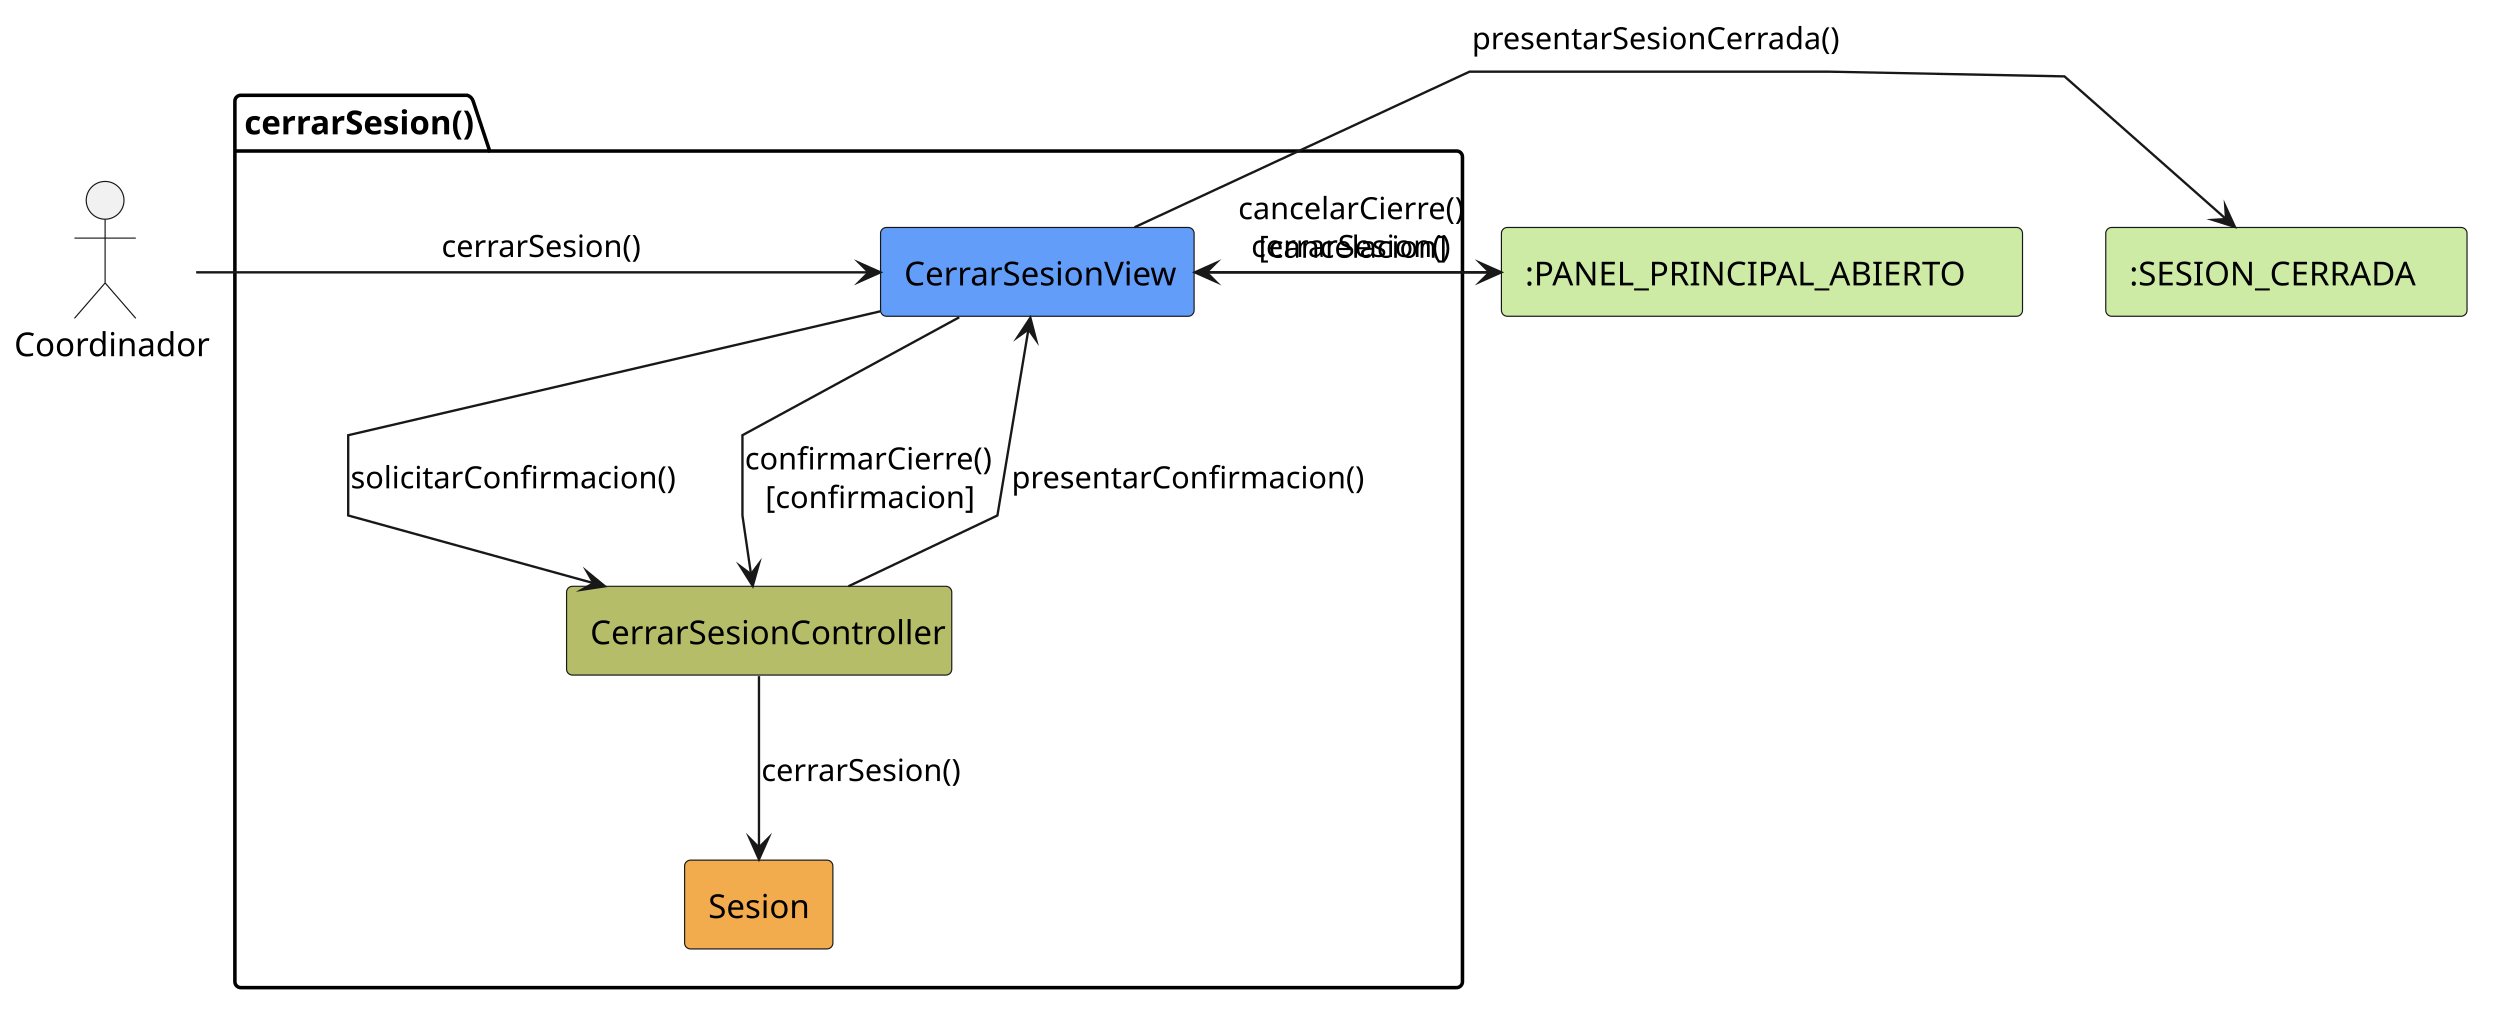
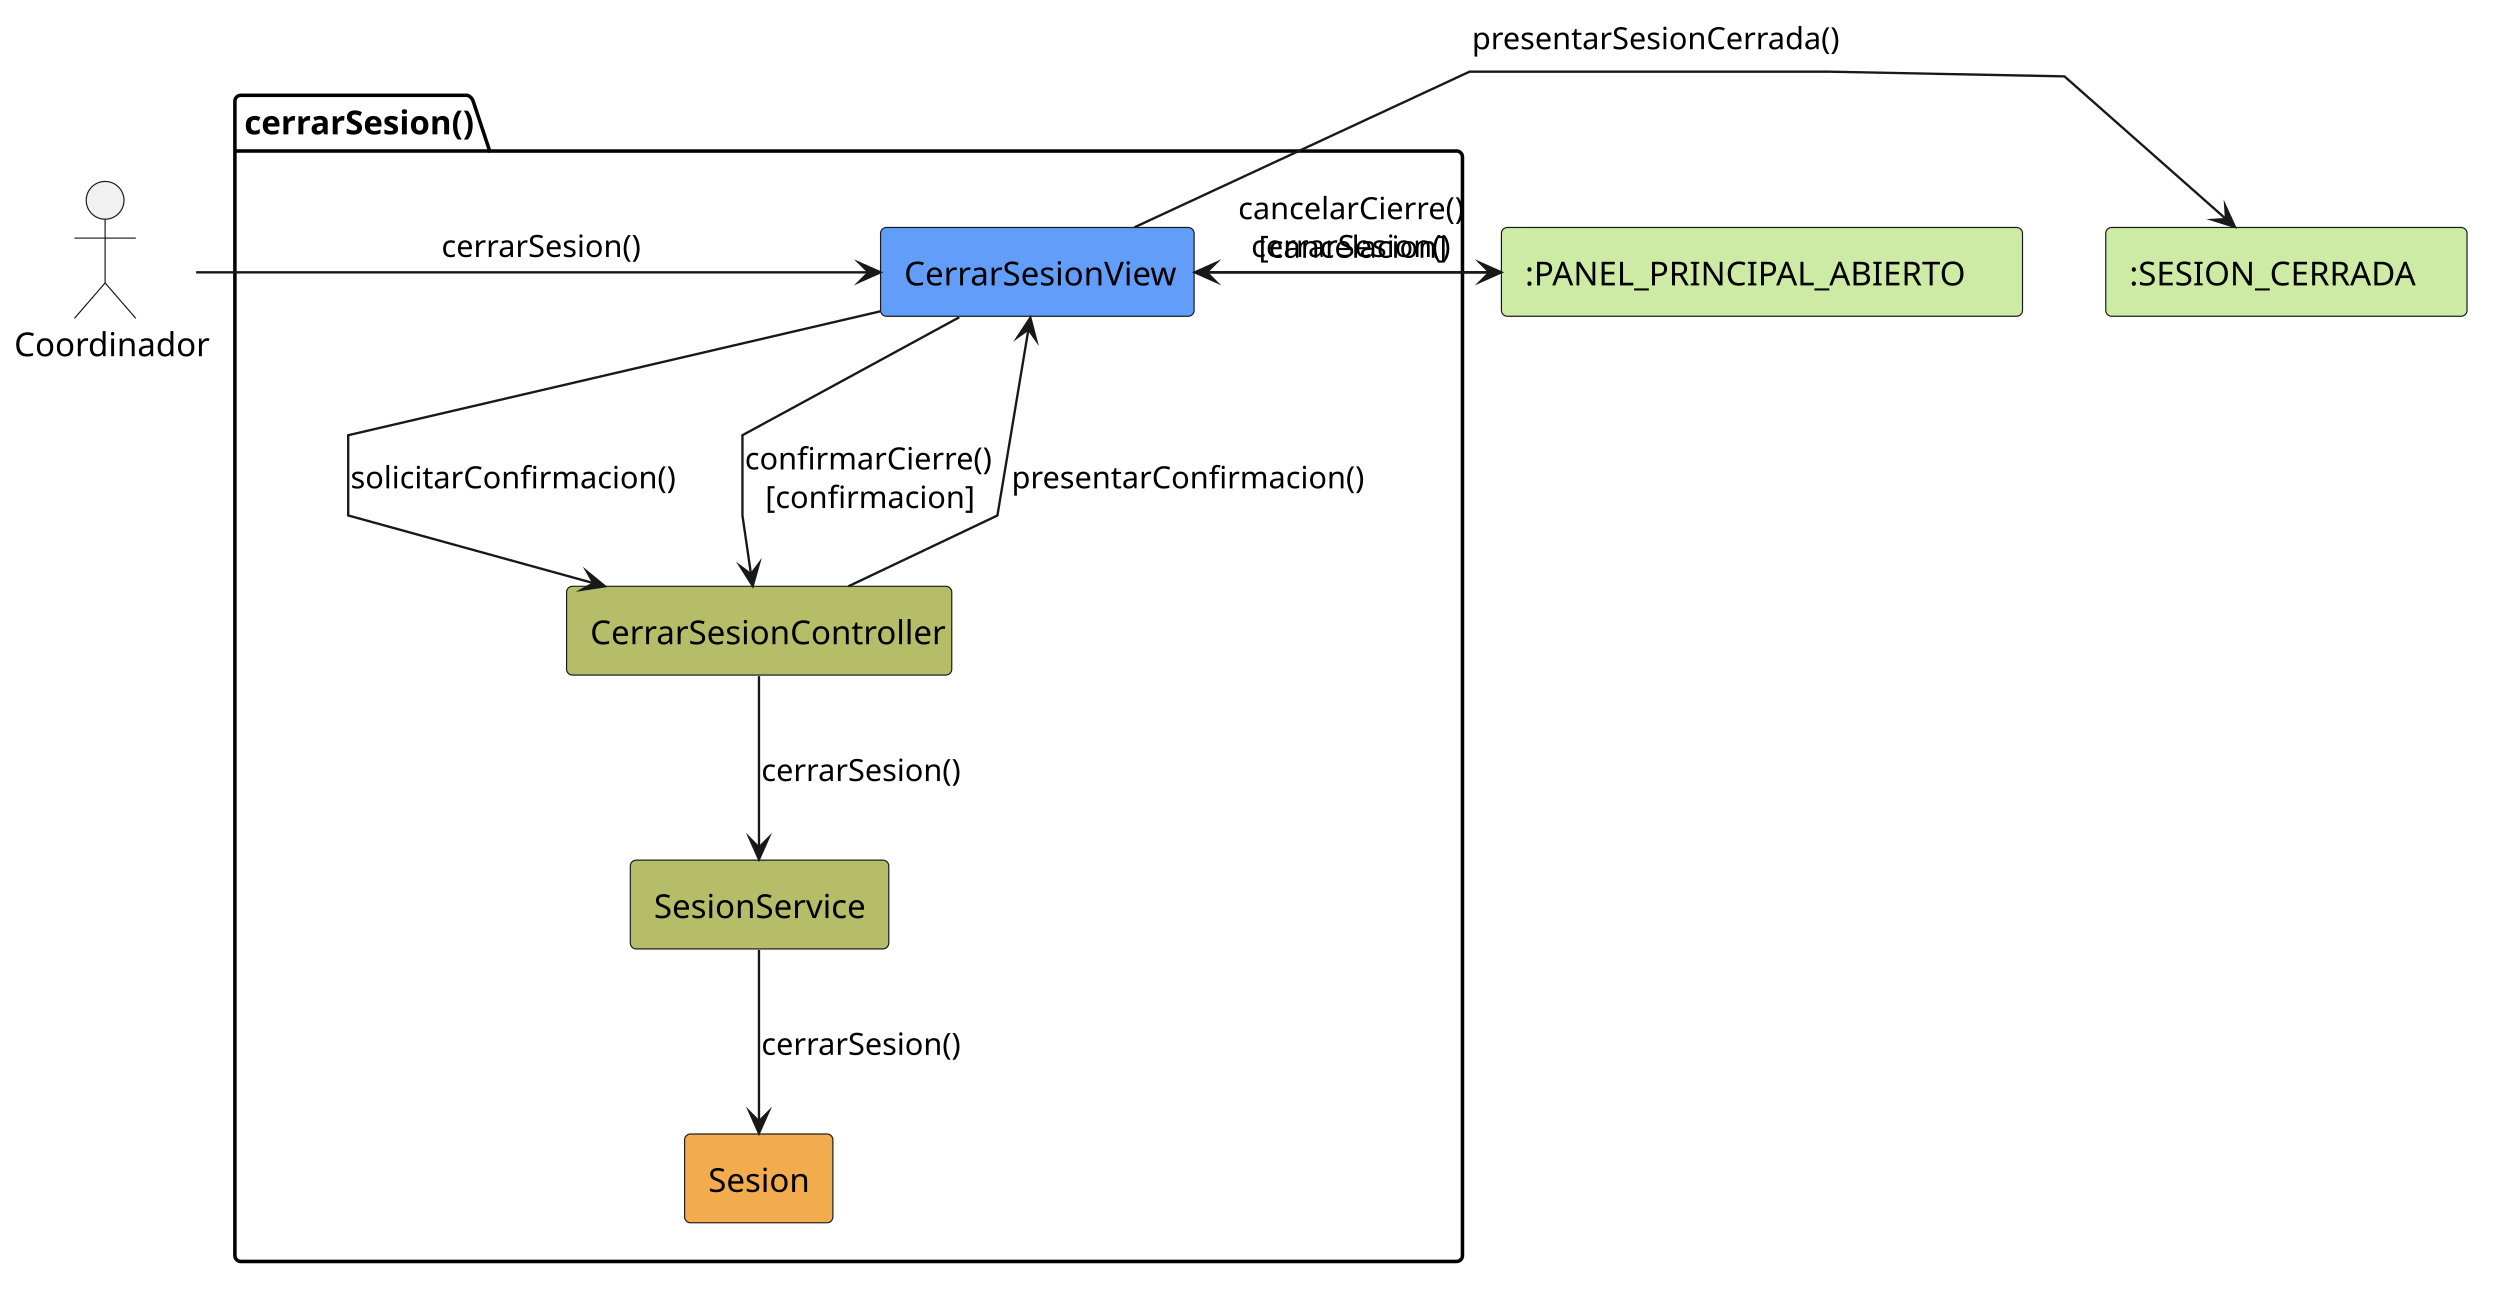
- <svg xmlns="http://www.w3.org/2000/svg" contentStyleType="text/css" data-diagram-type="DESCRIPTION" height="433px" preserveAspectRatio="none" style="width:1059px;height:433px;background:#FFFFFF;" version="1.1" viewBox="0 0 1059 433" width="1059px" zoomAndPan="magnify">
+ <svg xmlns="http://www.w3.org/2000/svg" contentStyleType="text/css" data-diagram-type="DESCRIPTION" height="549px" preserveAspectRatio="none" style="width:1059px;height:549px;background:#FFFFFF;" version="1.1" viewBox="0 0 1059 549" width="1059px" zoomAndPan="magnify">
  <defs />
  <g>
    <g class="cluster" data-qualified-name="cerrarSesion" data-source-line="5" id="ent0002">
-       <path d="M102,40.356 L197.931,40.356 A3.75,3.75 0 0 1 200.431,42.856 L207.431,63.966 L617,63.966 A2.5,2.5 0 0 1 619.5,66.466 L619.5,415.856 A2.5,2.5 0 0 1 617,418.356 L102,418.356 A2.5,2.5 0 0 1 99.5,415.856 L99.5,42.856 A2.5,2.5 0 0 1 102,40.356" fill="none" style="stroke:#000000;stroke-width:1.5;" />
+       <path d="M102,40.356 L197.931,40.356 A3.75,3.75 0 0 1 200.431,42.856 L207.431,63.966 L617,63.966 A2.5,2.5 0 0 1 619.5,66.466 L619.5,531.856 A2.5,2.5 0 0 1 617,534.356 L102,534.356 A2.5,2.5 0 0 1 99.5,531.856 L99.5,42.856 A2.5,2.5 0 0 1 102,40.356" fill="none" style="stroke:#000000;stroke-width:1.5;" />
      <line style="stroke:#000000;stroke-width:1.5;" x1="99.5" x2="207.431" y1="63.966" y2="63.966" />
      <text fill="#000000" font-family="sans-serif" font-size="14" font-weight="700" lengthAdjust="spacing" textLength="94.931" x="103.5" y="56.89">cerrarSesion()</text>
    </g>
    <g class="entity" data-qualified-name="cerrarSesion.CerrarSesionView" data-source-line="6" id="ent0003">
      <rect fill="#629EF9" height="37.609" rx="2.5" ry="2.5" style="stroke:#181818;stroke-width:0.5;" width="132.82" x="373" y="96.356" />
      <text fill="#000000" font-family="sans-serif" font-size="14" lengthAdjust="spacing" textLength="112.82" x="383" y="120.89">CerrarSesionView</text>
    </g>
    <g class="entity" data-qualified-name="cerrarSesion.CerrarSesionController" data-source-line="7" id="ent0004">
      <rect fill="#B5BD68" height="37.609" rx="2.5" ry="2.5" style="stroke:#181818;stroke-width:0.5;" width="163.165" x="240" y="248.356" />
      <text fill="#000000" font-family="sans-serif" font-size="14" lengthAdjust="spacing" textLength="143.165" x="250" y="272.89">CerrarSesionController</text>
    </g>
-     <g class="entity" data-qualified-name="cerrarSesion.Sesion" data-source-line="8" id="ent0005">
-       <rect fill="#F2AC4E" height="37.609" rx="2.5" ry="2.5" style="stroke:#181818;stroke-width:0.5;" width="62.807" x="290" y="364.356" />
-       <text fill="#000000" font-family="sans-serif" font-size="14" lengthAdjust="spacing" textLength="42.807" x="300" y="388.89">Sesion</text>
+     <g class="entity" data-qualified-name="cerrarSesion.SesionService" data-source-line="8" id="ent0005">
+       <rect fill="#B5BD68" height="37.609" rx="2.5" ry="2.5" style="stroke:#181818;stroke-width:0.5;" width="109.489" x="267" y="364.356" />
+       <text fill="#000000" font-family="sans-serif" font-size="14" lengthAdjust="spacing" textLength="89.489" x="277" y="388.89">SesionService</text>
+     </g>
+     <g class="entity" data-qualified-name="cerrarSesion.Sesion" data-source-line="9" id="ent0006">
+       <rect fill="#F2AC4E" height="37.609" rx="2.5" ry="2.5" style="stroke:#181818;stroke-width:0.5;" width="62.807" x="290" y="480.356" />
+       <text fill="#000000" font-family="sans-serif" font-size="14" lengthAdjust="spacing" textLength="42.807" x="300" y="504.89">Sesion</text>
    </g>
    <g class="entity" data-qualified-name="Coordinador" data-source-line="3" id="ent0001">
      <ellipse cx="44.524" cy="84.856" fill="#F1F1F1" rx="8" ry="8" style="stroke:#181818;stroke-width:0.5;" />
      <path d="M44.524,92.856 L44.524,119.856 M31.524,100.856 L57.524,100.856 M44.524,119.856 L31.524,134.856 M44.524,119.856 L57.524,134.856" fill="none" style="stroke:#181818;stroke-width:0.5;" />
      <text fill="#000000" font-family="sans-serif" font-size="14" lengthAdjust="spacing" textLength="77.048" x="6" y="150.89">Coordinador</text>
    </g>
-     <g class="entity" data-qualified-name="PanelPrincipalAbierto" data-source-line="11" id="ent0006">
+     <g class="entity" data-qualified-name="PanelPrincipalAbierto" data-source-line="12" id="ent0007">
      <rect fill="#CDEBA5" height="37.609" rx="2.5" ry="2.5" style="stroke:#181818;stroke-width:0.5;" width="220.737" x="636" y="96.356" />
      <text fill="#000000" font-family="sans-serif" font-size="14" lengthAdjust="spacing" textLength="200.737" x="646" y="120.89">:PANEL_PRINCIPAL_ABIERTO</text>
    </g>
-     <g class="entity" data-qualified-name="SesionCerrada" data-source-line="12" id="ent0007">
+     <g class="entity" data-qualified-name="SesionCerrada" data-source-line="13" id="ent0008">
      <rect fill="#CDEBA5" height="37.609" rx="2.5" ry="2.5" style="stroke:#181818;stroke-width:0.5;" width="153.034" x="892" y="96.356" />
      <text fill="#000000" font-family="sans-serif" font-size="14" lengthAdjust="spacing" textLength="133.034" x="902" y="120.89">:SESION_CERRADA</text>
    </g>
-     <g class="link" data-entity-1="ent0001" data-entity-2="ent0003" data-link-type="dependency" data-source-line="14" id="lnk8">
+     <g class="link" data-entity-1="ent0001" data-entity-2="ent0003" data-link-type="dependency" data-source-line="15" id="lnk9">
      <path d="M83.09,115.356 C150.36,115.356 284.81,115.356 367.94,115.356" fill="none" id="Coordinador-to-CerrarSesionView" style="stroke:#181818;stroke-width:1;" />
      <polygon fill="#181818" points="372.94,115.356,363.94,111.356,367.94,115.356,363.94,119.356,372.94,115.356" style="stroke:#181818;stroke-width:1;stroke-linejoin:miter;stroke-miterlimit:10;" />
      <text fill="#000000" font-family="sans-serif" font-size="13" lengthAdjust="spacing" textLength="82.355" x="187" y="108.852">cerrarSesion()</text>
    </g>
-     <g class="link" data-entity-1="ent0006" data-entity-2="ent0003" data-link-type="dependency" data-source-line="16" id="lnk9">
+     <g class="link" data-entity-1="ent0007" data-entity-2="ent0003" data-link-type="dependency" data-source-line="17" id="lnk10">
      <path d="M635.95,115.356 C592.49,115.356 549.03,115.356 511.11,115.356" fill="none" id="PanelPrincipalAbierto-to-CerrarSesionView" style="stroke:#181818;stroke-width:1;" />
      <polygon fill="#181818" points="506.11,115.356,515.11,119.356,511.11,115.356,515.11,111.356,506.11,115.356" style="stroke:#181818;stroke-width:1;stroke-linejoin:miter;stroke-miterlimit:10;" />
      <text fill="#000000" font-family="sans-serif" font-size="13" lengthAdjust="spacing" textLength="82.355" x="530" y="108.852">cerrarSesion()</text>
    </g>
-     <g class="link" data-entity-1="ent0003" data-entity-2="ent0006" data-link-type="dependency" data-source-line="22" id="lnk12">
+     <g class="link" data-entity-1="ent0003" data-entity-2="ent0007" data-link-type="dependency" data-source-line="23" id="lnk14">
      <path d="M506.11,115.356 C544.03,115.356 587.49,115.356 630.95,115.356" fill="none" id="CerrarSesionView-to-PanelPrincipalAbierto" style="stroke:#181818;stroke-width:1;" />
      <polygon fill="#181818" points="635.95,115.356,626.95,111.356,630.95,115.356,626.95,119.356,635.95,115.356" style="stroke:#181818;stroke-width:1;stroke-linejoin:miter;stroke-miterlimit:10;" />
      <text fill="#000000" font-family="sans-serif" font-size="13" lengthAdjust="spacing" textLength="93.19" x="524.5" y="92.852">cancelarCierre()</text>
      <text fill="#000000" font-family="sans-serif" font-size="13" lengthAdjust="spacing" textLength="75.88" x="533.155" y="109.203">[cancelacion]</text>
    </g>
-     <g class="link" data-entity-1="ent0003" data-entity-2="ent0004" data-link-type="dependency" data-source-line="18" id="lnk10">
+     <g class="link" data-entity-1="ent0003" data-entity-2="ent0004" data-link-type="dependency" data-source-line="19" id="lnk11">
      <path d="M372.88,131.876 C286.69,151.936 147.5,184.356 147.5,184.356 C147.5,184.356 147.5,218.356 147.5,218.356 C147.5,218.356 202.02,233.397 251.39,247.017" fill="none" id="CerrarSesionView-to-CerrarSesionController" style="stroke:#181818;stroke-width:1;" />
      <polygon fill="#181818" points="256.21,248.346,248.598,242.097,251.39,247.017,246.47,249.809,256.21,248.346" style="stroke:#181818;stroke-width:1;stroke-linejoin:miter;stroke-miterlimit:10;" />
      <text fill="#000000" font-family="sans-serif" font-size="13" lengthAdjust="spacing" textLength="129.308" x="148.5" y="206.852">solicitarConfirmacion()</text>
    </g>
-     <g class="link" data-entity-1="ent0004" data-entity-2="ent0003" data-link-type="dependency" data-source-line="20" id="lnk11">
+     <g class="link" data-entity-1="ent0004" data-entity-2="ent0003" data-link-type="dependency" data-source-line="21" id="lnk13">
      <path d="M359.4,248.346 C388.06,234.726 422.5,218.356 422.5,218.356 C422.5,218.356 430.748,168.858 435.638,139.528" fill="none" id="CerrarSesionController-to-CerrarSesionView" style="stroke:#181818;stroke-width:1;" />
      <polygon fill="#181818" points="436.46,134.596,431.034,142.816,435.638,139.528,438.925,144.132,436.46,134.596" style="stroke:#181818;stroke-width:1;stroke-linejoin:miter;stroke-miterlimit:10;" />
      <text fill="#000000" font-family="sans-serif" font-size="13" lengthAdjust="spacing" textLength="140.163" x="428.5" y="206.852">presentarConfirmacion()</text>
    </g>
-     <g class="link" data-entity-1="ent0003" data-entity-2="ent0004" data-link-type="dependency" data-source-line="24" id="lnk13">
+     <g class="link" data-entity-1="ent0003" data-entity-2="ent0004" data-link-type="dependency" data-source-line="25" id="lnk15">
      <path d="M406.33,134.396 C369.3,154.546 314.5,184.356 314.5,184.356 C314.5,184.356 314.5,218.356 314.5,218.356 C314.5,218.356 316.149,229.669 318.129,243.259" fill="none" id="CerrarSesionView-to-CerrarSesionController-1" style="stroke:#181818;stroke-width:1;" />
      <polygon fill="#181818" points="318.85,248.206,321.511,238.724,318.129,243.259,313.594,239.877,318.85,248.206" style="stroke:#181818;stroke-width:1;stroke-linejoin:miter;stroke-miterlimit:10;" />
      <text fill="#000000" font-family="sans-serif" font-size="13" lengthAdjust="spacing" textLength="98.23" x="315.5" y="198.852">confirmarCierre()</text>
      <text fill="#000000" font-family="sans-serif" font-size="13" lengthAdjust="spacing" textLength="80.92" x="324.155" y="215.203">[confirmacion]</text>
    </g>
-     <g class="link" data-entity-1="ent0004" data-entity-2="ent0005" data-link-type="dependency" data-source-line="26" id="lnk14">
-       <path d="M321.5,286.416 C321.5,307.636 321.5,337.656 321.5,358.996" fill="none" id="CerrarSesionController-to-Sesion" style="stroke:#181818;stroke-width:1;" />
+     <g class="link" data-entity-1="ent0004" data-entity-2="ent0005" data-link-type="dependency" data-source-line="20" id="lnk12">
+       <path d="M321.5,286.416 C321.5,307.636 321.5,337.656 321.5,358.996" fill="none" id="CerrarSesionController-to-SesionService" style="stroke:#181818;stroke-width:1;" />
      <polygon fill="#181818" points="321.5,363.996,325.5,354.996,321.5,358.996,317.5,354.996,321.5,363.996" style="stroke:#181818;stroke-width:1;stroke-linejoin:miter;stroke-miterlimit:10;" />
      <text fill="#000000" font-family="sans-serif" font-size="13" lengthAdjust="spacing" textLength="82.355" x="322.5" y="330.852">cerrarSesion()</text>
    </g>
-     <g class="link" data-entity-1="ent0003" data-entity-2="ent0007" data-link-type="dependency" data-source-line="28" id="lnk15">
+     <g class="link" data-entity-1="ent0005" data-entity-2="ent0006" data-link-type="dependency" data-source-line="27" id="lnk16">
+       <path d="M321.5,402.416 C321.5,423.636 321.5,453.656 321.5,474.996" fill="none" id="SesionService-to-Sesion" style="stroke:#181818;stroke-width:1;" />
+       <polygon fill="#181818" points="321.5,479.996,325.5,470.996,321.5,474.996,317.5,470.996,321.5,479.996" style="stroke:#181818;stroke-width:1;stroke-linejoin:miter;stroke-miterlimit:10;" />
+       <text fill="#000000" font-family="sans-serif" font-size="13" lengthAdjust="spacing" textLength="82.355" x="322.5" y="446.852">cerrarSesion()</text>
+     </g>
+     <g class="link" data-entity-1="ent0003" data-entity-2="ent0008" data-link-type="dependency" data-source-line="29" id="lnk17">
      <path d="M480.57,96.276 C534.52,71.216 622.5,30.356 622.5,30.356 C622.5,30.356 774.5,30.356 774.5,30.356 C774.5,30.356 874.5,32.356 874.5,32.356 C874.5,32.356 915.182,68.277 942.952,92.797" fill="none" id="CerrarSesionView-to-SesionCerrada" style="stroke:#181818;stroke-width:1;" />
      <polygon fill="#181818" points="946.7,96.106,942.601,87.151,942.952,92.797,937.306,93.148,946.7,96.106" style="stroke:#181818;stroke-width:1;stroke-linejoin:miter;stroke-miterlimit:10;" />
      <text fill="#000000" font-family="sans-serif" font-size="13" lengthAdjust="spacing" textLength="150.293" x="623.5" y="20.852">presentarSesionCerrada()</text>
    </g>
  </g>
</svg>
